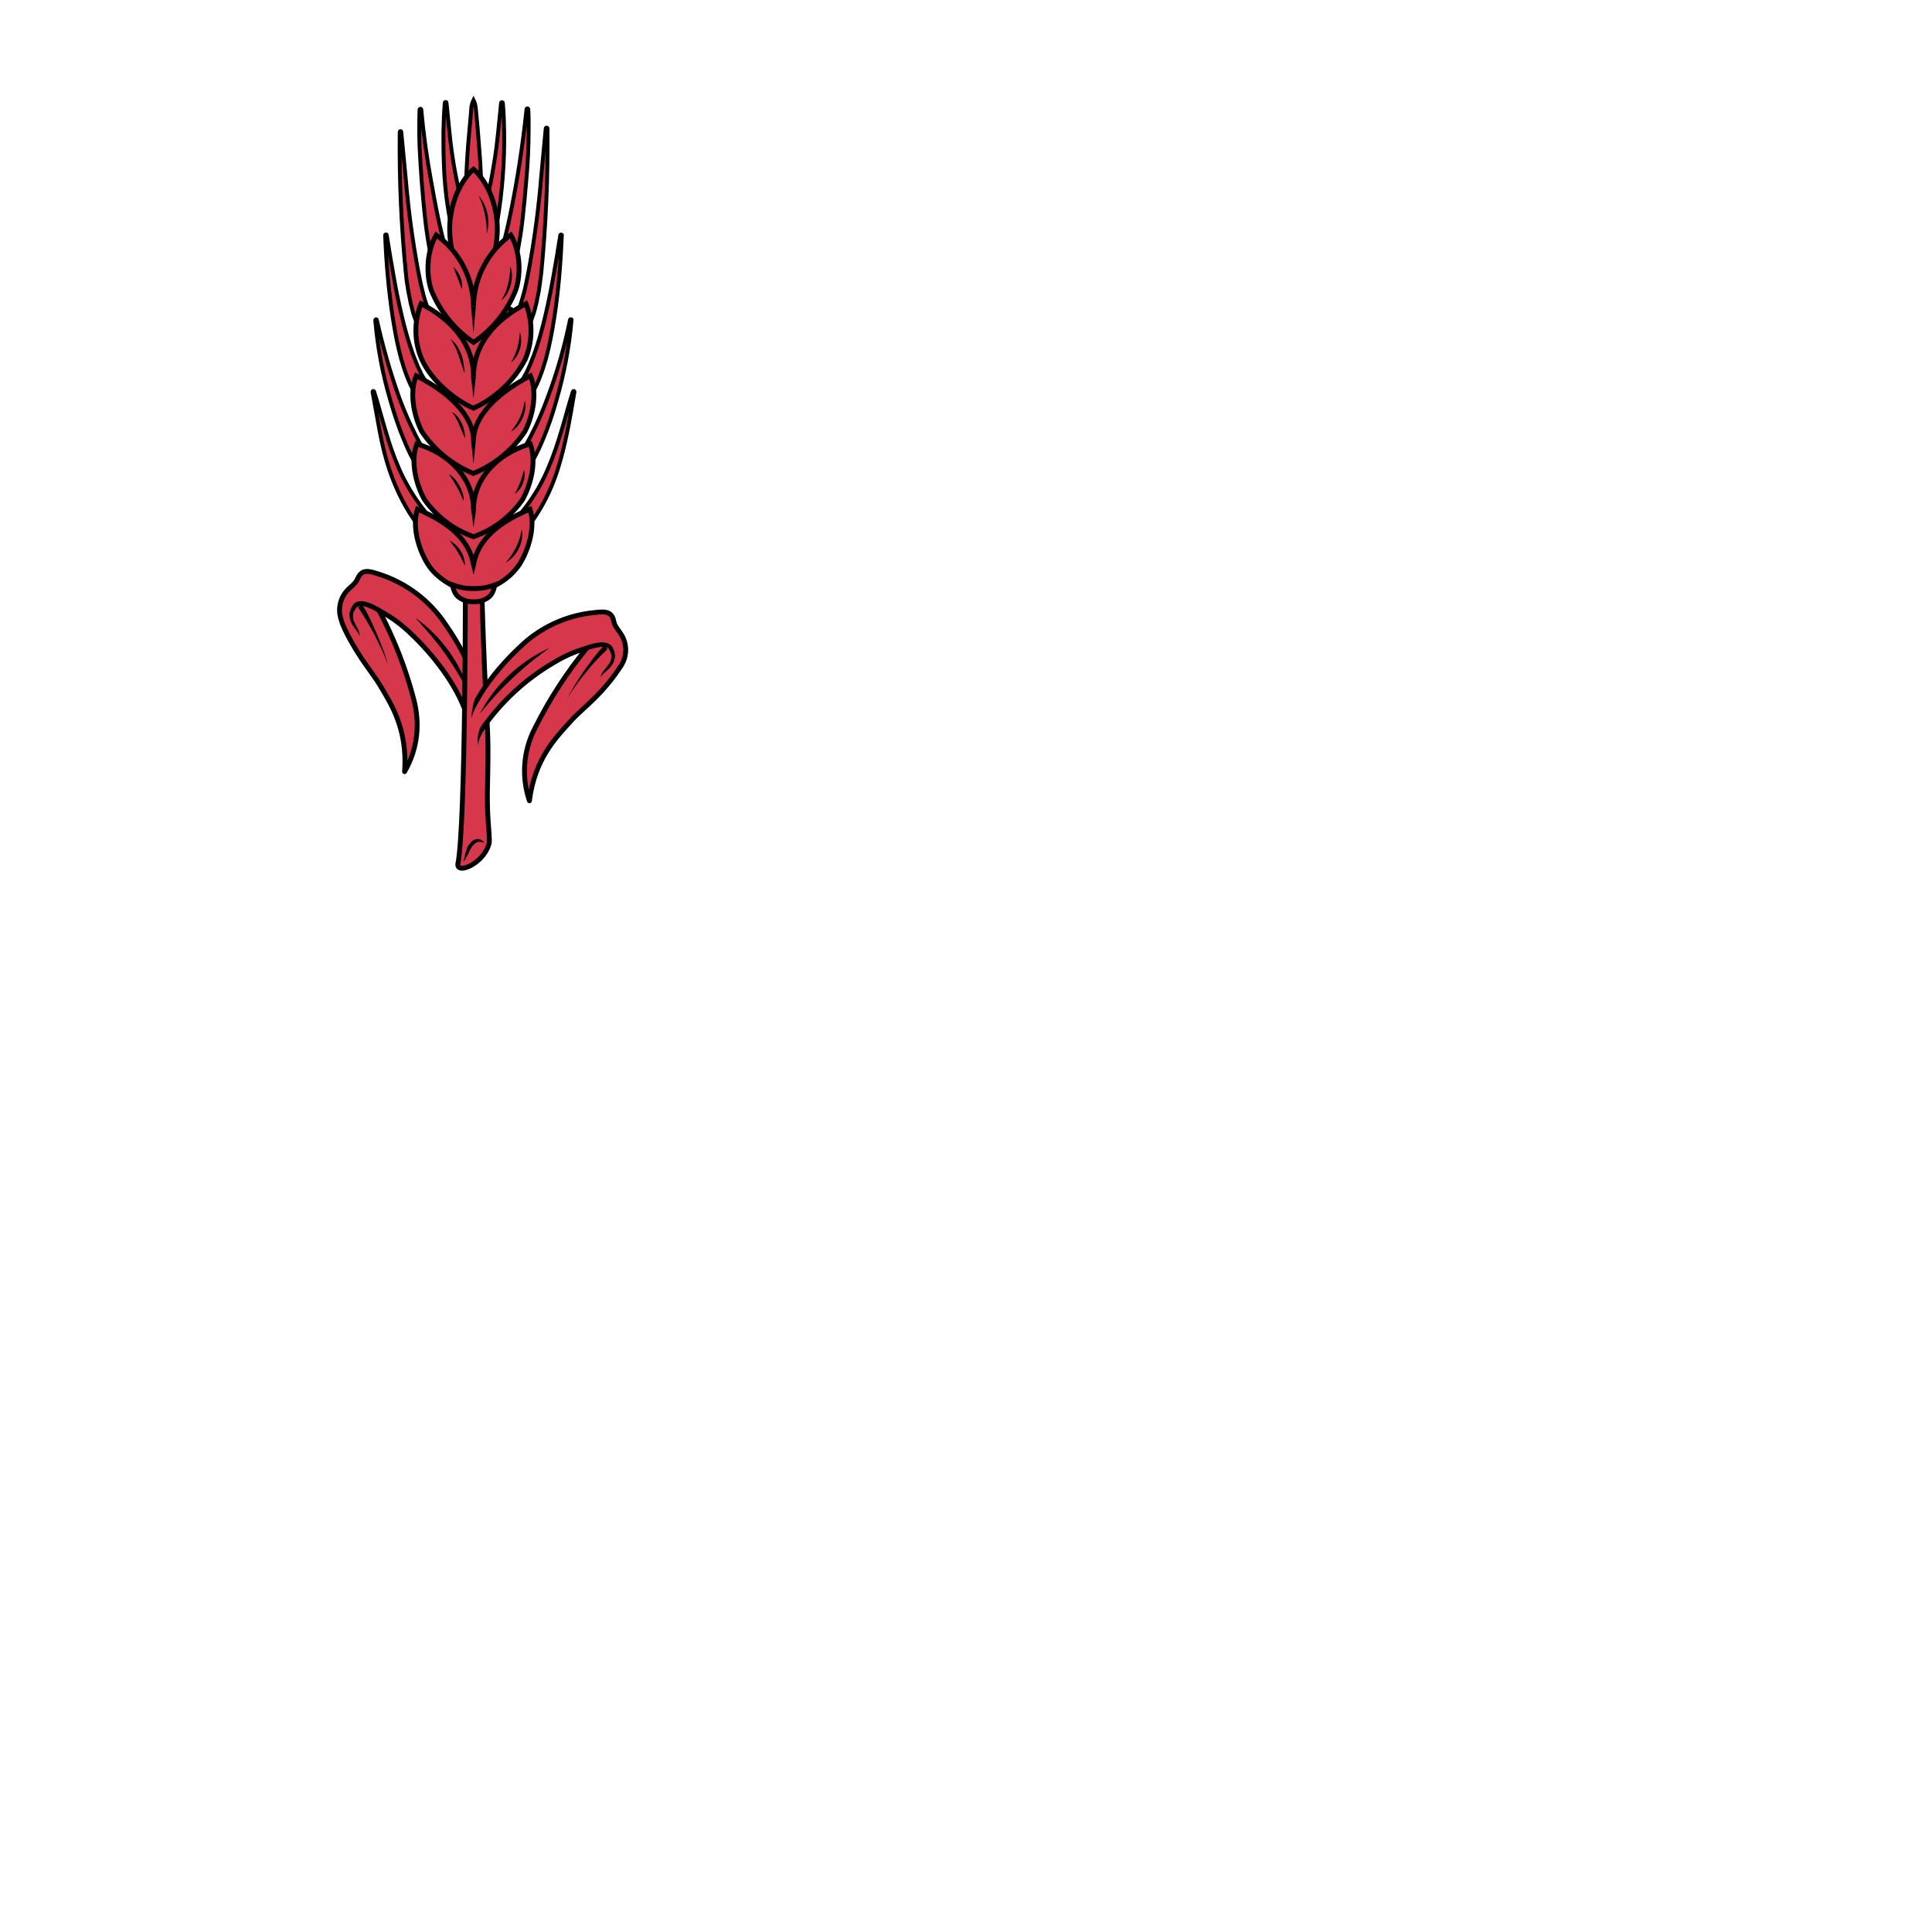
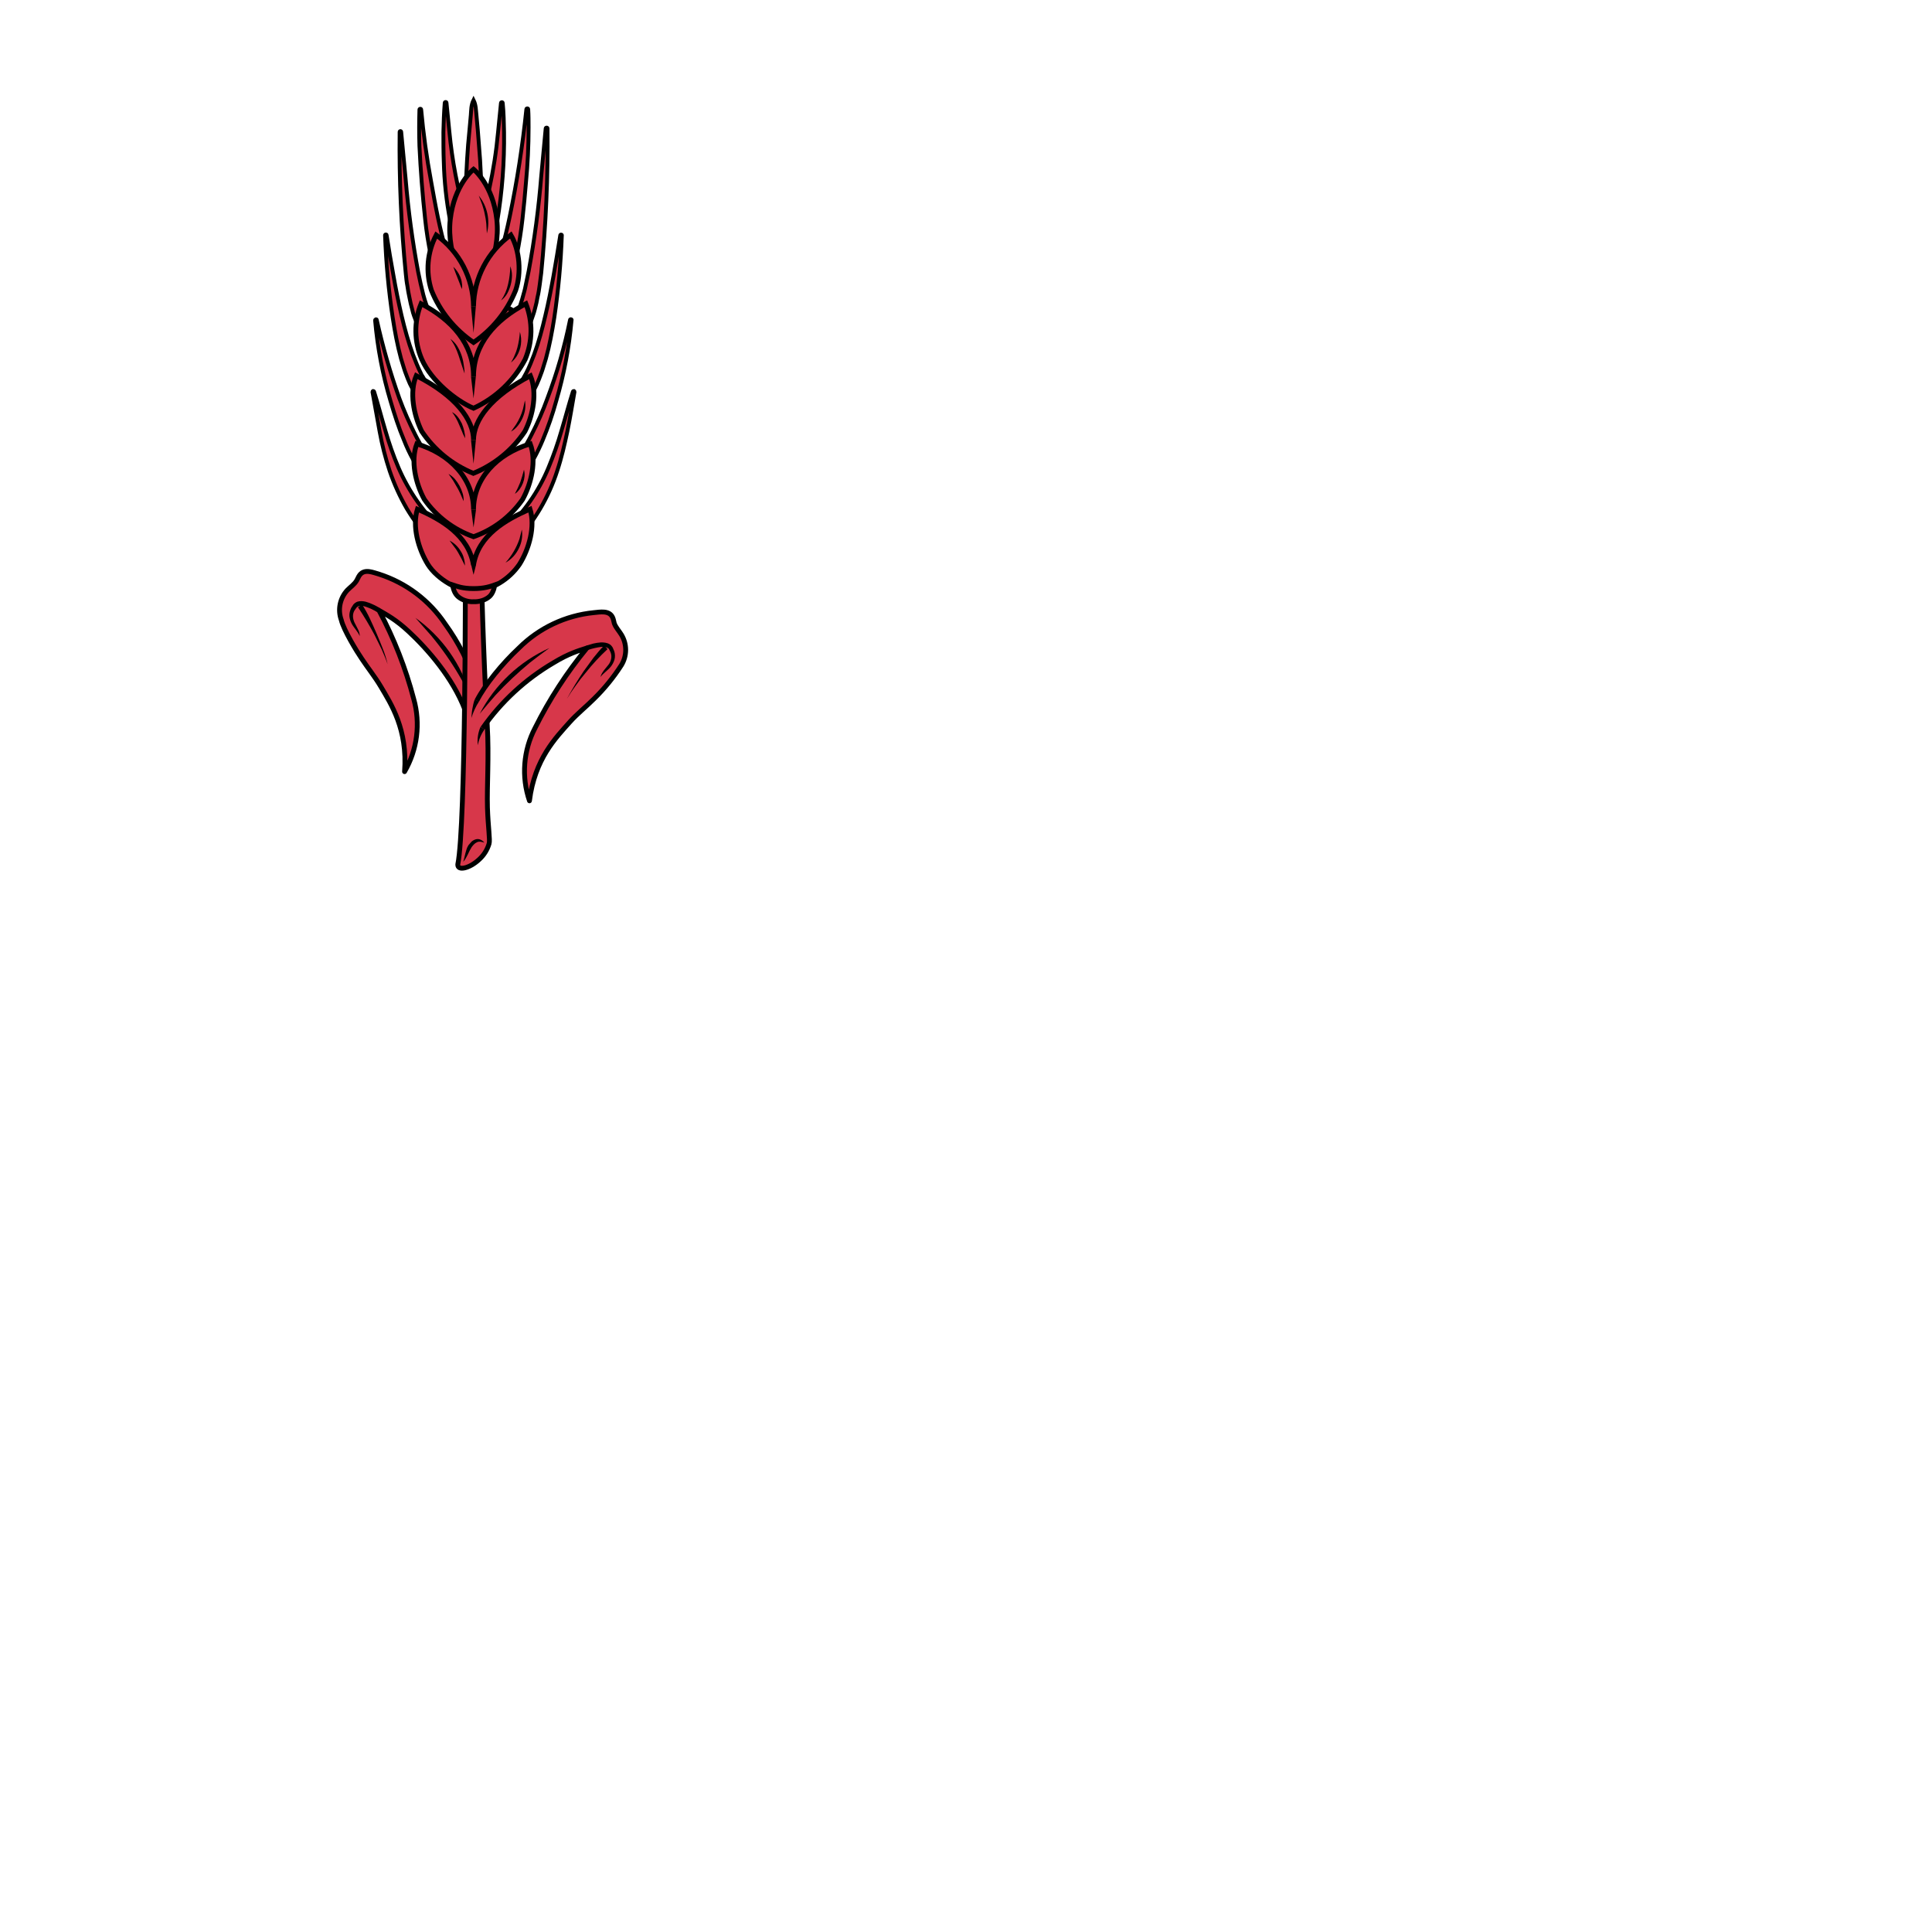
<svg xmlns="http://www.w3.org/2000/svg" fill="#d7374a" stroke="#000" viewBox="50 50 200 200">
-   <g id="wheatStalk" stroke-width="2.5" transform="translate(67.4 49) scale(0.201)">
+   <g id="wheatStalk" stroke-width=".5">
    <g>
-       <path class="secondary" stroke-linejoin="round" d="M158.5 357.2c-2.4-8.7-8.9-21.2-15.8-30.9a64.8 64.8 0 0 0-34-25.6c-3.2-.9-7.5-2.9-10 .4-.7.9-1 1.9-1.6 2.9-1.2 2-3.2 3.3-4.8 5a15 15 0 0 0-3.1 15.3c1.2 5.1 8 16.2 10.5 19.9 3.2 4.8 6.8 9.3 9.8 14.3 5.4 9.1 13.9 22.1 12.3 43.9 6.9-12 8-24.8 4.7-37.4a208.1 208.1 0 0 0-17.9-45.7c3.9 2.3 8.7 4.8 15.3 10.9 9.6 8.9 22.6 23.7 29 40.3" />
+       <path class="secondary" stroke-linejoin="round" d="M99.26 120.8a22.77 22.77 0 0 0-3.18-6.21 13.02 13.02 0 0 0-6.83-5.15c-.64-.18-1.5-.58-2.01.08-.14.18-.2.38-.32.58-.24.4-.65.67-.97 1a3.02 3.02 0 0 0-.62 3.08c.24 1.03 1.6 3.26 2.11 4 .64.97 1.37 1.87 1.97 2.88 1.08 1.83 2.8 4.44 2.47 8.82a9.72 9.72 0 0 0 .95-7.52 41.83 41.83 0 0 0-3.6-9.18c.78.46 1.75.96 3.07 2.19 1.93 1.79 4.55 4.76 5.83 8.1" />
      <g stroke="none" fill="#000">
-         <path d="M107.8 320.3a29.2 29.2 0 0 0-6.5-3 6.7 6.7 0 0 0-3.1-.2c-.4.1-.8.4-1.1.7l-1 1.4c-.6.9-.9 2-.9 3.1s.3 2.3.8 3.3l1.7 3.3c.6 1.1 1 2.4 1 3.7-1-2.4-2.8-4-4.1-6.4-.6-1.2-1.1-2.5-1.2-3.9-.1-1.4.3-2.9.9-4.2l1.1-1.8c.5-.6 1.2-1.1 2-1.4 1.6-.5 3.1-.3 4.4 0 1.3.3 2.6.8 3.8 1.4 1.2.5 2.3 1.2 3.4 1.8l-1.2 2.2z" />
-         <path d="M99.9 316.3a60 60 0 0 1 4.1 7.4 257 257 0 0 1 6.6 15.4 57 57 0 0 1 2.5 8c-.9-2.6-2-5.2-3.1-7.7l-3.7-7.5a170.2 170.2 0 0 0-8.5-14.2l2.1-1.4zM127.3 323.1a74.4 74.4 0 0 1 28.5 40.5c-2-3.7-3.9-7.4-6-10.9s-4.3-7-6.7-10.4c-2.3-3.4-4.9-6.6-7.5-9.8l-8.3-9.4z" />
+         <path d="M89.07 113.38a5.87 5.87 0 0 0-1.3-.6 1.35 1.35 0 0 0-.63-.04.52.52 0 0 0-.22.14l-.2.28c-.12.18-.18.4-.18.62s.06.46.16.67l.34.66c.12.22.2.48.2.74-.2-.48-.56-.8-.83-1.28a2.1 2.1 0 0 1-.24-.79c-.02-.28.06-.58.18-.84l.23-.36c.1-.12.24-.22.4-.29.32-.1.62-.06.88 0 .26.07.52.17.77.29.24.1.46.24.68.36l-.24.44z" />
+         <path d="M87.48 112.58a12.06 12.06 0 0 1 .82 1.48 51.66 51.66 0 0 1 1.33 3.1 11.46 11.46 0 0 1 .5 1.6c-.18-.52-.4-1.04-.62-1.54l-.74-1.5a34.21 34.21 0 0 0-1.71-2.86l.42-.28zm5.5 1.36a14.95 14.95 0 0 1 5.74 8.14c-.4-.74-.79-1.48-1.21-2.19a30.84 30.84 0 0 0-2.85-4.06l-1.67-1.89z" />
      </g>
    </g>
-     <path class="secondary" d="M161.3 298.7s.9 39.9 3.1 79.8c.9 16-.2 31.1.1 42.3.3 9.9 1.4 16.8.8 18.7-.9 3.3-2.9 6.1-5.3 8.3-4.8 4.4-10.9 5.9-10.8 2.4 4.2-20.6 3.9-151.4 3.9-151.4" />
-     <path d="M146.1 158.4c9.2 2.8 19.3 1.6 28.4 5 2 .8 4.2 1.9 4.9 4 .4 1.1.4 2.3.3 3.4-.3 3.9-.8 7.7-1.7 11.5-7.8 33.5-7.9 67.4-6 101.8.1 1.4.2 2.9-.3 4.3-.4 1.4-1.3 2.5-2.2 3.6-2.7 3.5-5.9 7.2-10.3 8a17 17 0 0 1-6.7-.6c-3.3-.7-6.7-1.5-9-4a13.2 13.2 0 0 1-2.7-6.8c-1.3-9.5 1.6-19 2.8-28.4 1.1-8.5.9-17.1.8-25.7-.2-21.1.6-42.2 1.4-63.3" />
-     <g stroke-width="2">
-       <path d="M157.3 56.5c1.3 2.6 1.2 5.2 1.5 7.7l.7 7.7 1.2 15.5.8 15.5c.2 5.2.2 10.3-.2 15.5a4 4 0 0 1-4.3 3.6 4 4 0 0 1-3.6-3.6c-.5-5.2-.4-10.3-.2-15.5l.8-15.5c.3-5.2.7-10.3 1.2-15.5l.7-7.7c.2-2.5.1-5.1 1.4-7.7zM127.9 170.8c-.8-2.1-1.7-4.3-2.1-6.3l-.8-3.1-.6-3.1c-.5-2.1-.8-4.1-1.1-6.1-.4-2-.6-4.1-.8-6.1a663.2 663.2 0 0 1-3.2-73.2c0-.2.2-.4.4-.4s.4.2.4.4l2.3 24.2a475.4 475.4 0 0 0 6.5 48l1.2 5.9 1.4 5.8.8 2.8.9 2.7c.5 1.9 1.4 3.4 2.1 5.1l.2.5a4.1 4.1 0 1 1-7.6 3.2v-.3zM129 210.2l-1.6-2.5-1.5-2.5-1.3-2.6-1.1-2.6c-.6-1.7-1.4-3.5-1.9-5.2l-1.6-5.2c-1.9-7-3.2-14-4.3-21.1a377.4 377.4 0 0 1-3.9-42.4c0-.2.2-.4.4-.4s.4.1.4.3l1.7 10.5 1.8 10.4c1.2 6.9 2.6 13.8 4.2 20.6 1.6 6.8 3.5 13.6 5.8 20l1.9 4.8c.6 1.6 1.4 3.1 2.1 4.6.3.8.7 1.5 1.2 2.2l1.2 2.1 1.4 1.9 1.4 1.8.4.5a4 4 0 0 1-.8 5.7 4 4 0 0 1-5.7-.8c-.1.1-.2 0-.2-.1zM132.2 251c-4.5-6-7.9-12.5-10.6-19.2-2.8-6.6-5-13.4-7-20.2a208.1 208.1 0 0 1-7.9-41.7c0-.2.2-.4.4-.5.2 0 .4.1.4.3a337.7 337.7 0 0 0 11.6 40.3 179 179 0 0 0 8.3 19 85.9 85.9 0 0 0 11.1 16.8 4.1 4.1 0 0 1-6.2 5.4c.1-.1 0-.1-.1-.2zM135.8 284.1c-4.8-5.3-9.2-11.1-12.8-17.2a109 109 0 0 1-8.8-19.4c-2.3-6.7-3.9-13.5-5.2-20.3l-3.7-20.4c0-.2.1-.4.3-.5.2 0 .4.1.5.3 2.1 6.6 3.8 13.3 5.8 19.9 1.9 6.6 4.1 13.1 6.8 19.3a97.6 97.6 0 0 0 22.9 32.6 4.2 4.2 0 0 1 .2 5.8 4.2 4.2 0 0 1-5.8.2l-.2-.3zM171.5 134.6c1.8-5.8 3.2-11.8 4.5-17.9a543.5 543.5 0 0 0 8.6-55.5c0-.2.2-.4.5-.4.2 0 .4.2.4.4.2 3.2.2 6.3.2 9.4a294.8 294.8 0 0 1-1.3 28.2c-.5 6.3-1.1 12.5-1.8 18.8-.7 6.3-1.7 12.6-3 18.9a4.1 4.1 0 0 1-4.9 3.1 4.1 4.1 0 0 1-3.1-4.9c-.2.2-.1.1-.1-.1zM161.7 116.6c1.5-4.6 2.7-9.4 3.7-14.2 1.1-4.8 1.9-9.7 2.7-14.6.8-4.9 1.4-9.9 1.9-14.8l1.5-15c0-.2.2-.4.5-.4.2 0 .4.2.4.4.5 5 .6 10.1.7 15.1a258 258 0 0 1-3.5 45.7 4.2 4.2 0 0 1-4.8 3.2 4.2 4.2 0 0 1-3.2-4.8l.1-.6zM135.4 136.7c-1.4-6.4-2.3-12.6-3-18.9a627.2 627.2 0 0 1-2.9-37.6 294.8 294.8 0 0 1 0-18.8c0-.2.2-.4.5-.4.2 0 .4.2.4.4a392.5 392.5 0 0 0 5.1 37.1c1.1 6.1 2.2 12.3 3.5 18.4 1.3 6.1 2.7 12.1 4.5 17.9a4 4 0 0 1-2.7 5.1 4 4 0 0 1-5.1-2.7l-.3-.5z" />
-       <path d="M145.3 118.7a186 186 0 0 1-3.3-30.5c-.2-5.1-.2-10.1-.2-15.2.1-5 .3-10.1.7-15.1 0-.2.2-.4.5-.4.2 0 .4.2.4.4l1.5 15a239.2 239.2 0 0 0 8.3 43.6c.7 2.2-.5 4.5-2.6 5.2-2.2.7-4.5-.5-5.2-2.6l-.1-.4zM179.3 167.3c.7-1.7 1.5-3.3 2.1-5.2l.9-2.8.8-2.9c.6-1.9 1-3.9 1.4-5.9l1.2-6a473.3 473.3 0 0 0 6.5-48.8l2.3-24.6c0-.2.2-.4.5-.4.2 0 .4.2.4.4a685.1 685.1 0 0 1-3.2 74.4l-.8 6.2c-.3 2.1-.6 4.2-1.1 6.2l-.6 3.1-.8 3.2c-.5 2.1-1.4 4.3-2.1 6.4a4 4 0 0 1-5.2 2.4 4 4 0 0 1-2.4-5.2l.1-.2v-.3zM179.3 205l1.4-1.8 1.4-1.9 1.2-2.1 1.2-2.2c.7-1.5 1.5-3 2.1-4.6l1.9-4.8c2.4-6.5 4.2-13.2 5.8-20 1.6-6.8 3-13.7 4.2-20.6l1.8-10.4 1.7-10.5c0-.2.3-.4.5-.3.2 0 .4.2.3.4-.6 14.1-1.7 28.3-3.9 42.4-1.1 7-2.4 14.1-4.3 21.1l-1.6 5.2c-.5 1.7-1.3 3.5-1.9 5.2l-1.1 2.6-1.3 2.6c-.4.9-1 1.7-1.5 2.5l-1.6 2.5a4.2 4.2 0 0 1-5.7 1.2 4.2 4.2 0 0 1-1.2-5.7l.2-.2.4-.6zM176 245.8a85.9 85.9 0 0 0 11.1-16.8c3.2-6.1 5.9-12.5 8.3-19a257.1 257.1 0 0 0 11.6-40.3c0-.2.3-.4.5-.3.2 0 .4.2.3.4a216.6 216.6 0 0 1-7.9 41.7c-1.9 6.8-4.2 13.6-7 20.2a98 98 0 0 1-10.6 19.2 4 4 0 0 1-5.7.8 4 4 0 0 1-.8-5.7l.2-.2zM173 278.4a91.3 91.3 0 0 0 22.9-32.6c2.7-6.2 4.8-12.7 6.8-19.3 2-6.6 3.7-13.3 5.8-19.9.1-.2.3-.3.5-.3.2.1.3.3.3.5-1.2 6.8-2.3 13.6-3.7 20.4-1.4 6.8-3 13.6-5.2 20.3a96.5 96.5 0 0 1-21.6 36.6 4.1 4.1 0 0 1-6.1-5.5l.3-.2z" />
+     <path class="secondary" d="M99.82 109.04s.18 8.02.62 16.04c.19 3.21-.04 6.25.02 8.5.06 2 .29 3.38.17 3.76a3.57 3.57 0 0 1-1.07 1.67c-.96.88-2.2 1.18-2.17.48.84-4.14.78-30.43.78-30.43" />
+     <path d="M96.77 80.84c1.85.56 3.88.32 5.7 1 .4.16.85.39.99.8.08.23.08.47.06.7-.06.77-.16 1.54-.34 2.3-1.57 6.74-1.59 13.55-1.2 20.46.01.29.03.59-.07.87-.08.28-.26.5-.44.72-.54.7-1.19 1.45-2.07 1.61a3.42 3.42 0 0 1-1.35-.12c-.66-.14-1.34-.3-1.8-.8a2.65 2.65 0 0 1-.55-1.37c-.26-1.91.32-3.82.56-5.71.22-1.7.18-3.44.16-5.17-.04-4.24.12-8.48.29-12.72" />
+     <g stroke-width=".4">
+       <path d="M99.02 60.36c.26.52.24 1.04.3 1.54l.14 1.55.24 3.12.16 3.11c.04 1.05.04 2.07-.04 3.12a.8.8 0 0 1-.86.72.8.8 0 0 1-.73-.72c-.1-1.05-.08-2.07-.04-3.12l.16-3.11c.06-1.05.14-2.07.25-3.12l.14-1.55c.04-.5.02-1.02.28-1.54zM93.1 83.33c-.16-.42-.34-.86-.42-1.27l-.16-.62-.13-.62c-.1-.42-.16-.83-.22-1.23-.08-.4-.12-.82-.16-1.22a133.3 133.3 0 0 1-.64-14.72c0-.04.04-.08.08-.08s.08.04.08.08l.46 4.87a95.56 95.56 0 0 0 1.3 9.65l.25 1.18.28 1.17.16.56.18.54c.1.38.28.69.43 1.03l.04.1a.82.82 0 1 1-1.53.64v-.06zm.22 7.92-.32-.5-.3-.5-.27-.53-.22-.52c-.12-.34-.28-.7-.38-1.05l-.32-1.04c-.38-1.4-.64-2.81-.86-4.24a75.86 75.86 0 0 1-.79-8.52c0-.04.04-.08.08-.08s.08.02.08.06l.34 2.1.37 2.1c.24 1.38.52 2.77.84 4.14.32 1.36.7 2.73 1.17 4.02l.38.96c.12.32.28.63.42.93.06.16.14.3.24.44l.24.42.28.38.29.36.08.1a.8.8 0 0 1-.17 1.15.8.8 0 0 1-1.14-.16c-.02.02-.04 0-.04-.02zm.64 8.2a16.9 16.9 0 0 1-2.13-3.86c-.56-1.32-1-2.7-1.4-4.06a41.83 41.83 0 0 1-1.6-8.38c0-.04.05-.08.09-.1.04 0 .08.02.08.06a67.88 67.88 0 0 0 2.33 8.1A35.98 35.98 0 0 0 93 95.03a17.27 17.27 0 0 0 2.23 3.38.82.82 0 0 1-1.25 1.08c.02-.02 0-.02-.02-.04zm.73 6.65a21.44 21.44 0 0 1-2.58-3.45 21.9 21.9 0 0 1-1.77-3.9 29.65 29.65 0 0 1-1.04-4.08l-.74-4.1c0-.04.02-.08.06-.1.04 0 .08.02.1.06.42 1.32.76 2.67 1.16 4 .38 1.32.83 2.63 1.37 3.88a19.62 19.62 0 0 0 4.6 6.55.84.84 0 0 1 .04 1.16.84.84 0 0 1-1.16.04l-.04-.06zm7.17-30.05c.36-1.16.64-2.37.9-3.6a109.24 109.24 0 0 0 1.73-11.15c0-.04.04-.08.1-.08.05 0 .09.04.09.08.04.64.04 1.27.04 1.9a59.25 59.25 0 0 1-.27 5.66c-.1 1.27-.22 2.51-.36 3.78a41.43 41.43 0 0 1-.6 3.8.82.82 0 0 1-.99.62.82.82 0 0 1-.62-.99c-.04.04-.02.02-.02-.02zm-1.97-3.61c.3-.93.54-1.9.75-2.86a47.17 47.17 0 0 0 .92-5.9l.3-3.02c0-.04.04-.08.1-.08.04 0 .08.04.08.08.1 1 .12 2.03.14 3.03a51.86 51.86 0 0 1-.7 9.19.84.84 0 0 1-.97.64.84.84 0 0 1-.64-.96l.02-.12zm-5.28 4.04a36.34 36.34 0 0 1-.6-3.8 126.07 126.07 0 0 1-.59-7.56 59.25 59.25 0 0 1 0-3.78c0-.04.04-.08.1-.08.04 0 .08.04.08.08a78.9 78.9 0 0 0 1.03 7.46c.22 1.22.44 2.47.7 3.7.26 1.22.54 2.43.9 3.6a.8.8 0 0 1-.54 1.02.8.8 0 0 1-1.02-.54l-.06-.1z" />
+       <path d="M96.6 72.86a37.39 37.39 0 0 1-.66-6.13c-.04-1.03-.04-2.03-.04-3.06.02-1 .06-2.03.14-3.03 0-.04.04-.08.1-.08.04 0 .08.04.08.08l.3 3.01a48.08 48.08 0 0 0 1.67 8.77c.14.44-.1.9-.52 1.04a.83.83 0 0 1-1.04-.52l-.02-.08zm6.84 9.77c.14-.34.3-.67.42-1.05l.18-.56.16-.58c.12-.39.2-.79.28-1.19l.25-1.2a95.13 95.13 0 0 0 1.3-9.81l.46-4.95c0-.04.04-.08.1-.08.05 0 .09.04.09.08a137.7 137.7 0 0 1-.65 14.96l-.16 1.24c-.06.42-.12.85-.22 1.25l-.12.62-.16.64c-.1.43-.28.87-.42 1.3a.8.8 0 0 1-1.05.47.8.8 0 0 1-.48-1.04l.02-.04v-.06zm0 7.58.28-.37.28-.38.24-.42.24-.44c.15-.3.3-.6.43-.93l.38-.96c.48-1.3.84-2.66 1.16-4.02.33-1.37.6-2.76.85-4.14l.36-2.1.34-2.1c0-.04.06-.08.1-.06.04 0 .08.04.06.08a76.3 76.3 0 0 1-.78 8.52c-.22 1.4-.48 2.83-.87 4.24l-.32 1.04c-.1.35-.26.7-.38 1.05l-.22.52-.26.53c-.08.18-.2.34-.3.5l-.32.5a.84.84 0 0 1-1.15.24.84.84 0 0 1-.24-1.14l.04-.04.08-.13zm-.66 8.2a17.27 17.27 0 0 0 2.23-3.38 32.28 32.28 0 0 0 1.67-3.82 51.68 51.68 0 0 0 2.33-8.1c0-.04.06-.08.1-.06.04 0 .08.04.06.08a43.54 43.54 0 0 1-1.59 8.38 33.47 33.47 0 0 1-1.4 4.06 19.7 19.7 0 0 1-2.14 3.86.8.8 0 0 1-1.14.16.8.8 0 0 1-.16-1.14l.04-.04zm-.6 6.55a18.35 18.35 0 0 0 4.6-6.55 35.4 35.4 0 0 0 1.36-3.88c.4-1.33.75-2.68 1.17-4a.11.11 0 0 1 .1-.06c.04.02.06.06.06.1-.24 1.36-.46 2.73-.74 4.1-.29 1.36-.6 2.73-1.05 4.08a19.4 19.4 0 0 1-4.34 7.35.82.82 0 0 1-1.23-1.1l.06-.04z" />
    </g>
-     <path d="M160.6 154.4s10.8-17.5 8.7-36.4c-2-17.9-12-25.9-12-25.9s-10 8-12 25.9c-2.1 18.8 8.7 36.4 8.7 36.4M157.3 295.9c2.5-15.2 16.6-23.4 29.1-28.7 2.8 8.9-.5 20.5-5.4 28.4a32.9 32.9 0 0 1-23.6 14.1c-7.3 0-18.7-6.2-23.6-14.1-4.9-7.9-8.2-19.5-5.4-28.4 12.3 5.3 26.4 13.5 28.9 28.7" />
-     <path d="M157.3 267.4c0-15.8 12-28.7 29.2-33.8 3.3 8.7.6 20.4-3.9 28.6a51.7 51.7 0 0 1-25.3 19.2 52.3 52.3 0 0 1-25.3-19.2c-4.5-8.1-7.2-19.9-3.9-28.6 17.2 5.1 29.2 18.1 29.2 33.8" />
-     <path d="M157.3 231.7c0-10.4 9-22.6 29.3-33.2 3.6 8.6 1.4 20.3-2.8 28.6a58.4 58.4 0 0 1-26.6 21.7 58.3 58.3 0 0 1-26.6-21.7c-4.1-8.3-6.4-20.1-2.8-28.6 20.5 10.5 29.5 22.8 29.5 33.2" />
-     <path d="M157.3 198.9c0-16.6 11.1-29.2 27-37.5a38 38 0 0 1-.4 28.7 56.8 56.8 0 0 1-26.6 25.1c-9-3.7-21.7-14-26.6-25.1a37.1 37.1 0 0 1-.4-28.7c15.9 8.3 27 20.8 27 37.5" />
-     <path d="M157.3 162.8a46 46 0 0 1 19.2-36.8c4.7 8 5.5 19.7 2.5 28.5a59.1 59.1 0 0 1-21.7 26.8 59.1 59.1 0 0 1-21.7-26.8c-3-8.8-2.2-20.5 2.5-28.5a46 46 0 0 1 19.2 36.8" />
+     <path d="M99.68 80.03s2.17-3.51 1.75-7.31c-.4-3.6-2.41-5.2-2.41-5.2s-2.01 1.6-2.41 5.2c-.43 3.78 1.74 7.31 1.74 7.31m.67 28.45c.5-3.06 3.33-4.7 5.85-5.77.56 1.79-.1 4.12-1.09 5.7a6.61 6.61 0 0 1-4.74 2.84c-1.47 0-3.76-1.25-4.75-2.83-.98-1.6-1.64-3.92-1.08-5.71 2.47 1.06 5.3 2.71 5.8 5.77" />
+     <path d="M99.02 102.75c0-3.18 2.4-5.77 5.87-6.8.66 1.75.12 4.1-.79 5.75a10.4 10.4 0 0 1-5.08 3.86 10.51 10.51 0 0 1-5.09-3.86c-.9-1.63-1.45-4-.78-5.75 3.46 1.03 5.87 3.64 5.87 6.8" />
+     <path d="M99.02 95.57c0-2.09 1.8-4.54 5.89-6.67.72 1.73.28 4.08-.57 5.75A11.74 11.74 0 0 1 99 99a11.72 11.72 0 0 1-5.35-4.36c-.82-1.67-1.29-4.04-.56-5.75 4.12 2.1 5.93 4.58 5.93 6.67" />
+     <path d="M99.02 88.98c0-3.34 2.23-5.87 5.42-7.54a7.64 7.64 0 0 1-.08 5.77 11.42 11.42 0 0 1-5.34 5.05c-1.81-.75-4.36-2.82-5.35-5.05a7.46 7.46 0 0 1-.08-5.77c3.2 1.67 5.43 4.18 5.43 7.54" />
+     <path d="M99.02 81.72a9.25 9.25 0 0 1 3.86-7.4c.94 1.61 1.1 3.97.5 5.73a11.88 11.88 0 0 1-4.36 5.4 11.88 11.88 0 0 1-4.36-5.4 7.38 7.38 0 0 1 .5-5.72 9.25 9.25 0 0 1 3.86 7.4" />
    <g stroke="none" fill="#000">
-       <polygon points="158.6,267.4 157.3,276.6 156.1,267.4" />
-       <polygon points="158.5,231.7 157.3,243.8 156,231.7" />
-       <polygon points="158.5,198.9 157.3,210.2 156,198.9" />
-       <polygon points="158.5,162.8 157.3,176.4 156,162.8" />
-       <polygon points="158.6,295.9 157.3,301 156.1,295.9" />
+       <polygon points="99.28 102.75 99.02 104.6 98.78 102.75" />
+       <polygon points="99.26 95.57 99.02 98 98.76 95.57" />
+       <polygon points="99.26 88.98 99.02 91.25 98.76 88.98" />
+       <polygon points="99.26 81.72 99.02 84.46 98.76 81.72" />
+       <polygon points="99.28 108.48 99.02 109.5 98.78 108.48" />
    </g>
    <g>
-       <path class="secondary" stroke-linejoin="round" d="M159 365.8c4.1-8 13-19 21.7-27.1a63.6 63.6 0 0 1 38.5-18.2c3.3-.3 8-1.3 9.7 2.4.5 1 .6 2.1.9 3.1.8 2.2 2.5 3.9 3.7 5.9a15 15 0 0 1 0 15.6 98.7 98.7 0 0 1-14.2 17.4c-4.1 4.1-8.6 7.7-12.4 12-7.1 7.9-18.1 18.9-20.8 40.5a47.7 47.7 0 0 1 2.9-37.5 217.6 217.6 0 0 1 26.7-41.2c-4.3 1.4-9.4 2.9-17.2 7.6A116.5 116.5 0 0 0 162 380" />
+       <path class="secondary" stroke-linejoin="round" d="M99.36 122.53c.82-1.61 2.61-3.82 4.36-5.45a12.78 12.78 0 0 1 7.74-3.66c.66-.06 1.6-.26 1.95.48.1.2.12.42.18.63.16.44.5.78.74 1.18a3.02 3.02 0 0 1 0 3.14 19.84 19.84 0 0 1-2.85 3.5c-.82.82-1.73 1.54-2.5 2.4-1.42 1.6-3.63 3.8-4.17 8.15a9.59 9.59 0 0 1 .58-7.54 43.74 43.74 0 0 1 5.37-8.28c-.87.28-1.9.58-3.46 1.53a23.42 23.42 0 0 0-7.34 6.77" />
      <g stroke="none" fill="#000">
-         <path d="m215.3 337.5 3.7-1.1c1.3-.3 2.6-.5 4-.6 1.4 0 2.9.1 4.3.9.7.4 1.3 1.1 1.7 1.8l.8 1.9c.4 1.3.5 2.9.1 4.3s-1.1 2.6-1.9 3.6c-1.7 2.1-3.8 3.3-5.3 5.4.3-1.3 1-2.4 1.8-3.5l2.3-2.9c.7-.9 1.2-2 1.4-3.1.2-1.1.1-2.2-.3-3.2l-.7-1.5a2 2 0 0 0-.9-.9 7 7 0 0 0-3-.5c-2.3.2-4.7.9-7 1.6l-1-2.2z" />
-         <path d="M226.3 339.3a105.8 105.8 0 0 0-11.2 12.1 82.7 82.7 0 0 0-5.1 6.6 82.7 82.7 0 0 0-4.6 6.9 168.9 168.9 0 0 1 8.7-14.3l5-6.8c1.7-2.2 3.5-4.4 5.5-6.4l1.7 1.9zM196.4 338.7c-3.4 2.5-6.7 4.9-9.9 7.5a179.7 179.7 0 0 0-17.9 16.9c-2.8 3.1-5.4 6.2-8.1 9.5a75.2 75.2 0 0 1 35.9-33.9zM182.2 277.7a16 16 0 0 1-1.6 9.8 16.6 16.6 0 0 1-6.8 7.3 35.7 35.7 0 0 0 7.2-12.3l1.2-4.8zM183.3 246.9c.3 1.1.4 2.3.3 3.5a13.4 13.4 0 0 1-2.5 6.5c-.7.9-1.5 1.8-2.5 2.4l1.5-3 1.3-3 1-3.1.9-3.3zM183.8 211.2c.3 1.5.3 3.1.1 4.6a17.8 17.8 0 0 1-3.8 8.5c-1 1.2-2.2 2.2-3.5 3l2.6-3.7a29.3 29.3 0 0 0 3.6-8l1-4.4zM181.2 175.9a15.4 15.4 0 0 1-1.7 12.6c-.8 1.2-1.8 2.3-2.9 3.2.7-1.3 1.4-2.5 1.9-3.8.6-1.3 1-2.5 1.4-3.9a43.9 43.9 0 0 0 1.3-8.1zM176.2 142.1c.6 1.5.9 3.1.9 4.7a19.7 19.7 0 0 1-2.4 9.3 11 11 0 0 1-3.2 3.6 23.2 23.2 0 0 0 3.6-8.5c.4-1.5.6-3 .8-4.5.2-1.4.3-3 .3-4.6zM160 105.7a22 22 0 0 1 4.2 19.5l-.3-5.1c-.2-1.7-.4-3.3-.8-4.9-.3-1.6-.8-3.2-1.3-4.8l-1.8-4.7zM146.9 142.4a15 15 0 0 1 3.6 5.2c.4 1 .7 2 .8 3.1.2 1 .2 2.1.1 3.2-.5-1-.9-1.9-1.2-2.9l-1.1-2.8-1.1-2.8-1.1-3zM145.4 179.5c1.3 1 2.5 2.2 3.4 3.6a23.5 23.5 0 0 1 3.4 9.3c.3 1.6.5 3.3.5 4.9l-1.6-4.7-1.5-4.6c-.5-1.5-1.1-3-1.8-4.4-.6-1.3-1.5-2.6-2.4-4.1zM146.2 217.2c1.2.6 2.2 1.5 3 2.5.8 1 1.5 2.2 2.1 3.4.5 1.2.9 2.5 1.2 3.7.3 1.3.5 2.5.5 3.9-.6-1.2-1.2-2.3-1.6-3.5l-1.5-3.5c-.5-1.1-1-2.3-1.6-3.3a22 22 0 0 0-2.1-3.2zM144.5 249.1c1.2.7 2.3 1.6 3.2 2.6a20.8 20.8 0 0 1 4 7.3c.4 1.3.6 2.7.5 4.1a104 104 0 0 1-1.6-3.7c-.6-1.2-1.1-2.4-1.8-3.5l-2-3.4-2.3-3.4zM145 283.4a14.4 14.4 0 0 1 5.7 5.4c.7 1.1 1.3 2.3 1.6 3.6.4 1.3.6 2.6.6 3.9l-1.7-3.4-1.8-3.3c-.6-1.1-1.3-2.1-2.1-3.1l-2.3-3.1z" />
+         <path d="m110.68 116.84.74-.22c.26-.06.52-.1.8-.12.28 0 .59.02.87.18.14.08.26.22.34.36l.16.38c.08.26.1.58.02.86s-.22.53-.38.73c-.34.42-.77.66-1.07 1.08.06-.26.2-.48.36-.7l.47-.58c.14-.18.24-.4.28-.63.04-.22.02-.44-.06-.64l-.14-.3a.4.4 0 0 0-.18-.18 1.4 1.4 0 0 0-.6-.1 7.1 7.1 0 0 0-1.41.32l-.2-.44z" />
+         <path d="M112.89 117.2a21.27 21.27 0 0 0-2.25 2.43 16.62 16.62 0 0 0-1.03 1.33 16.62 16.62 0 0 0-.92 1.38 33.95 33.95 0 0 1 1.74-2.87l1-1.37c.35-.44.71-.88 1.11-1.28l.35.38zm-6.01-.12c-.69.5-1.35.98-2 1.5a36.12 36.12 0 0 0-3.6 3.4c-.55.63-1.08 1.25-1.62 1.91a15.12 15.12 0 0 1 7.22-6.81zm-2.86-12.26a3.22 3.22 0 0 1-.32 1.97 3.34 3.34 0 0 1-1.37 1.46 7.18 7.18 0 0 0 1.45-2.47l.24-.96zm.22-6.2c.06.23.08.47.06.71a2.7 2.7 0 0 1-.5 1.3c-.14.19-.3.37-.5.49l.3-.6.26-.6.2-.63.18-.66zm.1-7.17c.06.3.06.62.02.93a3.58 3.58 0 0 1-.76 1.7c-.2.25-.44.45-.7.6l.52-.74a5.89 5.89 0 0 0 .72-1.6l.2-.89zm-.52-7.1a3.1 3.1 0 0 1-.34 2.54c-.16.24-.36.46-.58.64.14-.26.28-.5.38-.76.12-.26.2-.5.28-.79a8.82 8.82 0 0 0 .26-1.62zm-1-6.79c.12.3.18.63.18.95a3.96 3.96 0 0 1-.49 1.87 2.21 2.21 0 0 1-.64.72 4.66 4.66 0 0 0 .73-1.7c.08-.31.12-.61.16-.91.04-.28.06-.6.06-.93zm-3.26-7.31a4.42 4.42 0 0 1 .84 3.92l-.06-1.03a7.74 7.74 0 0 0-.16-.98c-.06-.33-.16-.65-.26-.97l-.36-.94zm-2.63 7.37a3.02 3.02 0 0 1 .72 1.05c.08.2.14.4.16.62.04.2.04.42.02.64-.1-.2-.18-.38-.24-.58l-.22-.56-.22-.56-.22-.6zm-.3 7.46c.26.2.5.44.68.72a4.72 4.72 0 0 1 .68 1.87c.06.32.1.67.1.99l-.32-.95-.3-.92c-.1-.3-.22-.6-.36-.89-.12-.26-.3-.52-.48-.82zm.16 7.58c.24.12.44.3.6.5.16.2.3.44.42.68.1.24.18.5.24.75.06.26.1.5.1.78-.12-.24-.24-.46-.32-.7l-.3-.7c-.1-.23-.2-.47-.32-.67a4.42 4.42 0 0 0-.42-.64zm-.35 6.4c.25.15.47.33.65.53a4.18 4.18 0 0 1 .8 1.47c.08.26.12.54.1.82a20.9 20.9 0 0 1-.32-.74c-.12-.24-.22-.48-.36-.7l-.4-.69-.47-.68zm.1 6.9a2.9 2.9 0 0 1 1.15 1.09c.14.22.26.46.32.72.08.26.12.53.12.79l-.34-.69-.36-.66a4.25 4.25 0 0 0-.42-.62l-.47-.63z" />
      </g>
    </g>
-     <path class="secondary" d="M157.3 308.1c-5.7 0-8.6-1.2-10.7-1.9.1 2 1.1 4.7 2.8 6.1 2 1.7 5 2.7 8 2.6 2.9.1 5.9-.8 8-2.6 1.7-1.4 2.6-4.2 2.8-6.1-2.3.8-5.2 1.9-10.9 1.9z" />
+     <path class="secondary" d="M99.02 110.93c-1.15 0-1.73-.24-2.15-.38.02.4.22.94.56 1.22.4.34 1 .55 1.6.52.59.02 1.2-.16 1.62-.52.34-.28.52-.84.56-1.22-.46.16-1.05.38-2.2.38z" />
    <g stroke="none" fill="#000">
-       <path d="M163 380.6a20.4 20.4 0 0 0-3.5 8.2 18.6 18.6 0 0 1 1.4-9.4l2.1 1.2zM160.1 366.3a33 33 0 0 0-3.9 8.5c.1-1.6.2-3.2.5-4.8.3-1.6.6-3.2 1.2-4.8l2.2 1.1zM162.9 439a16 16 0 0 0-2.1-.5c-.7 0-1.2 0-1.8.3-1 .4-2 1.5-2.7 2.5a32 32 0 0 0-1.9 3.7c-.7 1.3-1.3 2.7-2.4 3.8.5-1.4.7-2.8 1.1-4.2l.6-2.1c.2-.7.5-1.4 1-2.2l1.6-1.9c.6-.5 1.4-1 2.3-1.2.9-.2 1.8-.1 2.5.3.8.4 1.4.9 1.8 1.5z" />
+       <path d="M100.16 125.5a4.1 4.1 0 0 0-.7 1.65 3.74 3.74 0 0 1 .28-1.9l.42.25zm-.58-2.87a6.63 6.63 0 0 0-.78 1.7c.02-.32.04-.64.1-.96.06-.32.12-.64.24-.96l.44.22zm.56 14.6a3.22 3.22 0 0 0-.42-.1c-.14 0-.24 0-.36.07-.2.08-.4.3-.54.5a6.43 6.43 0 0 0-.39.75c-.14.26-.26.54-.48.76.1-.28.14-.56.22-.85l.12-.42c.04-.14.1-.28.2-.44l.33-.38c.12-.1.28-.2.46-.24a.7.7 0 0 1 .5.06c.16.08.28.18.36.3z" />
    </g>
  </g>
</svg>
